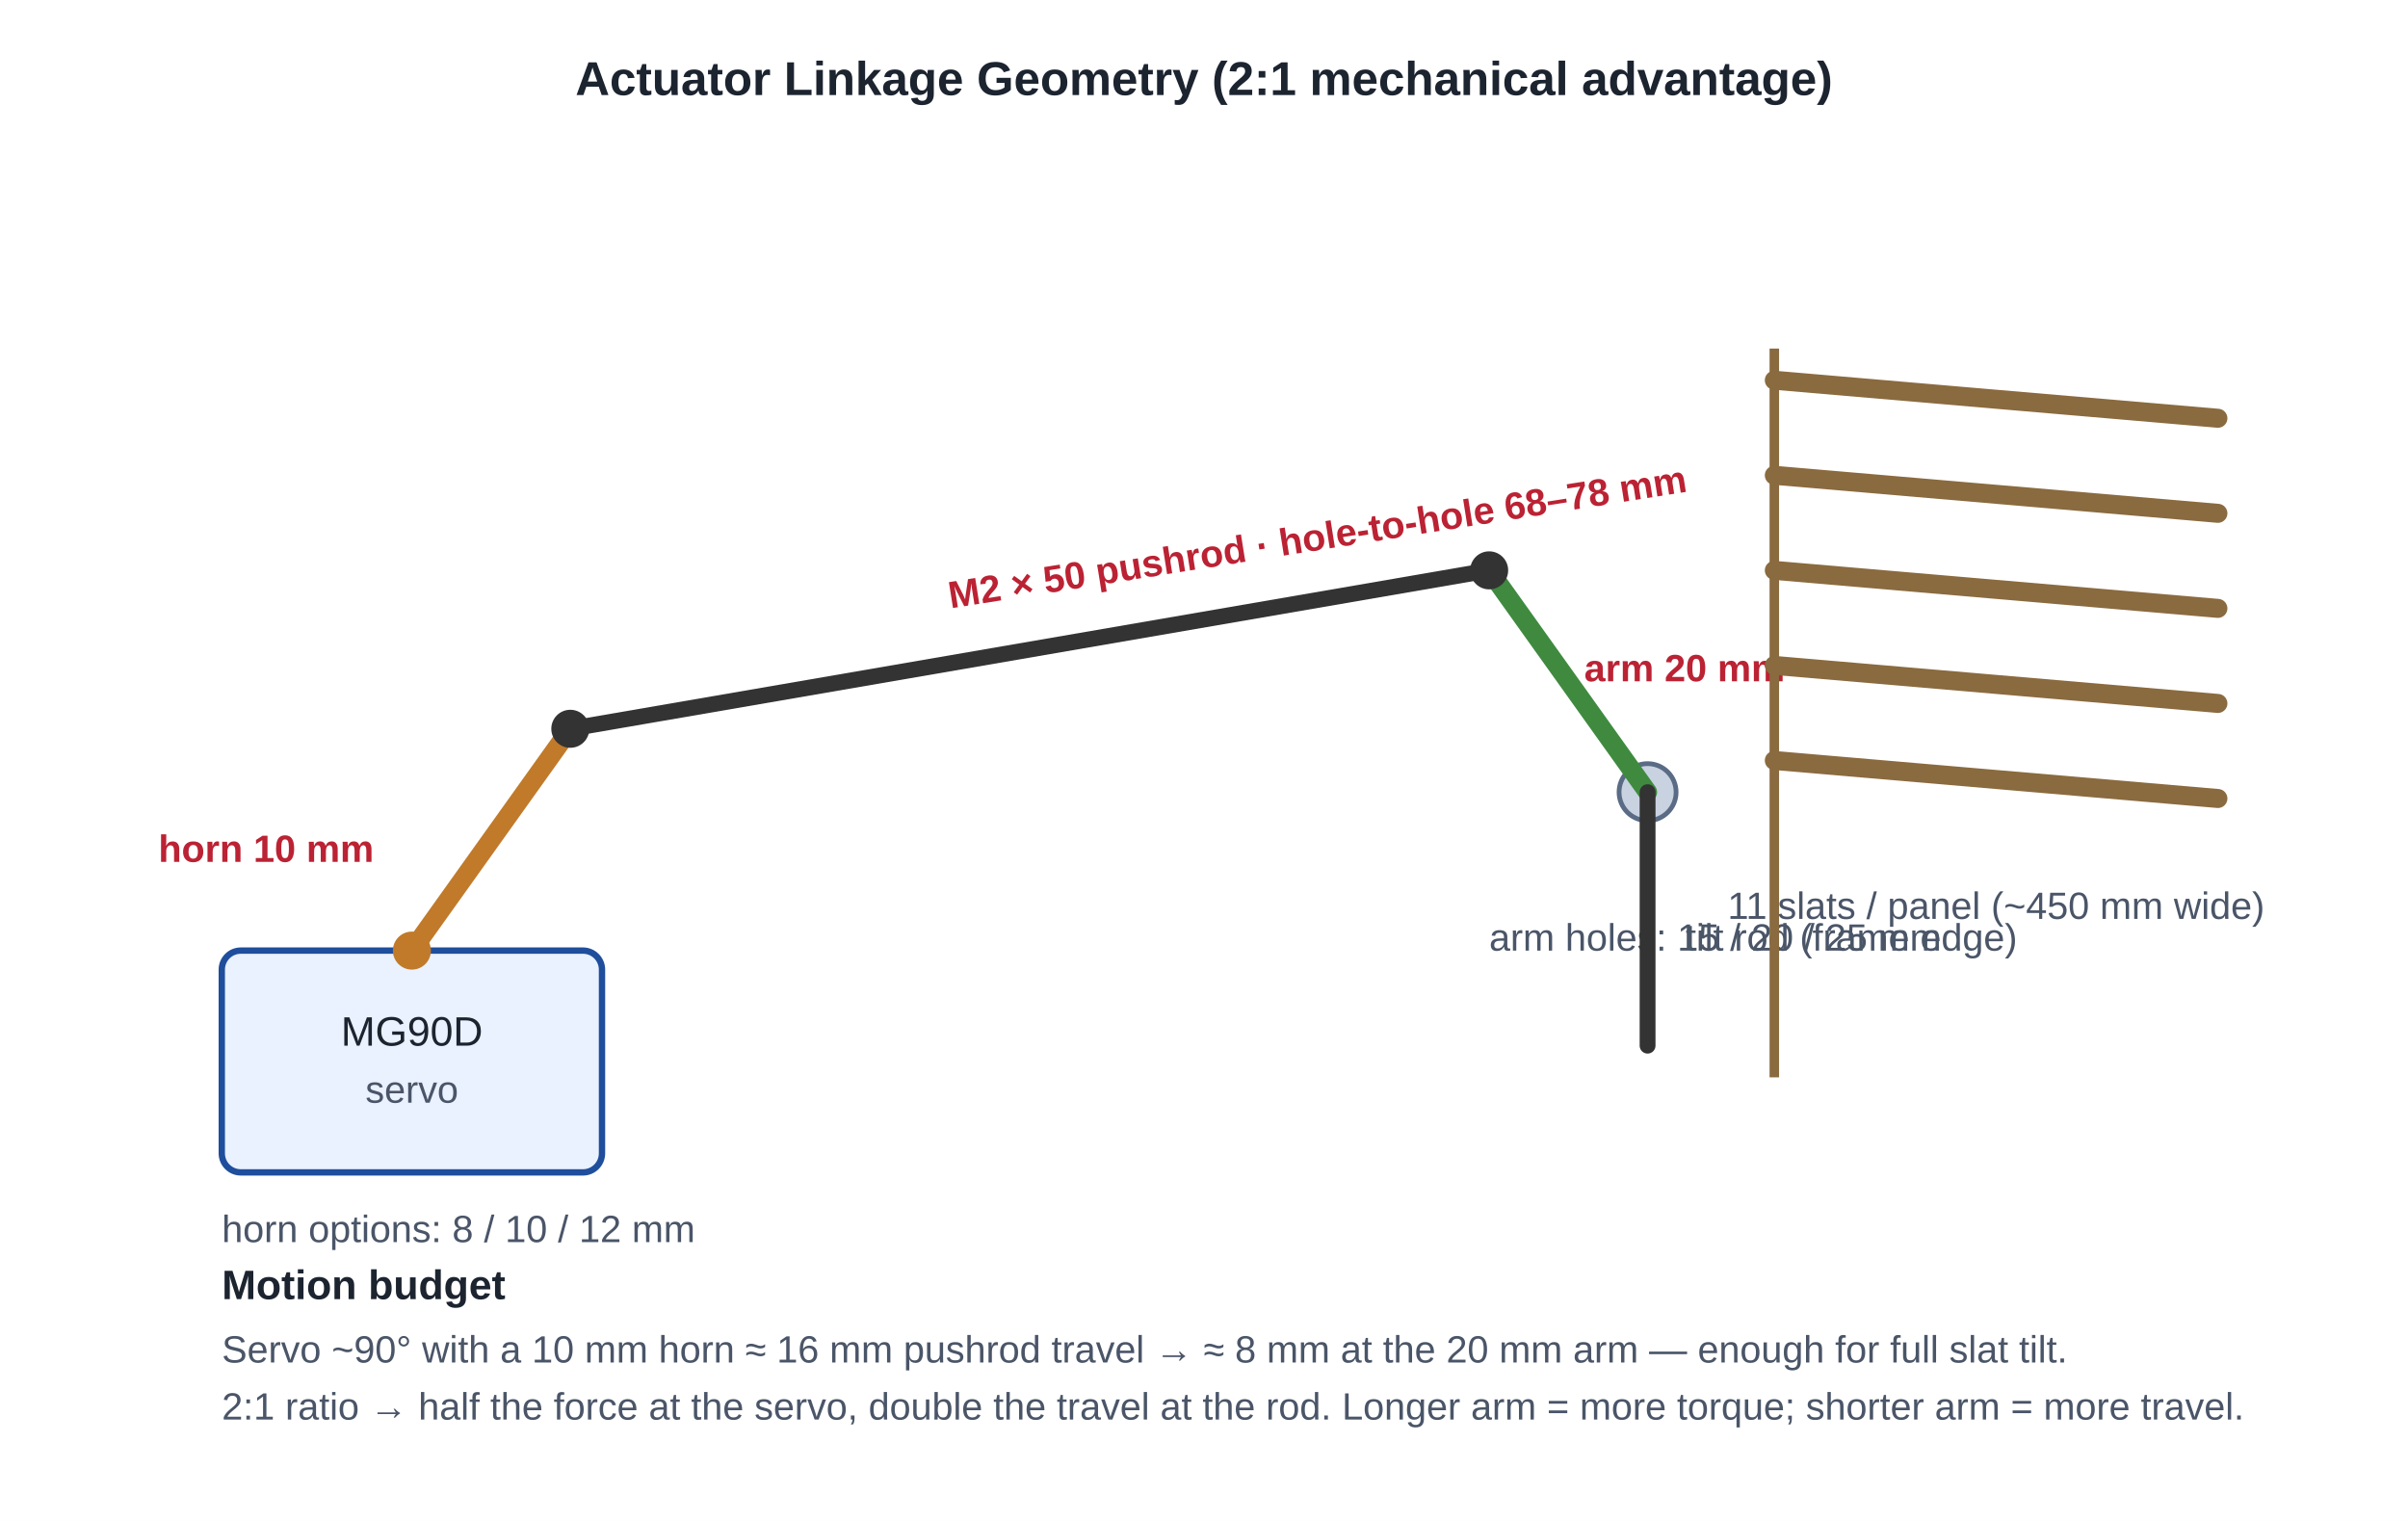
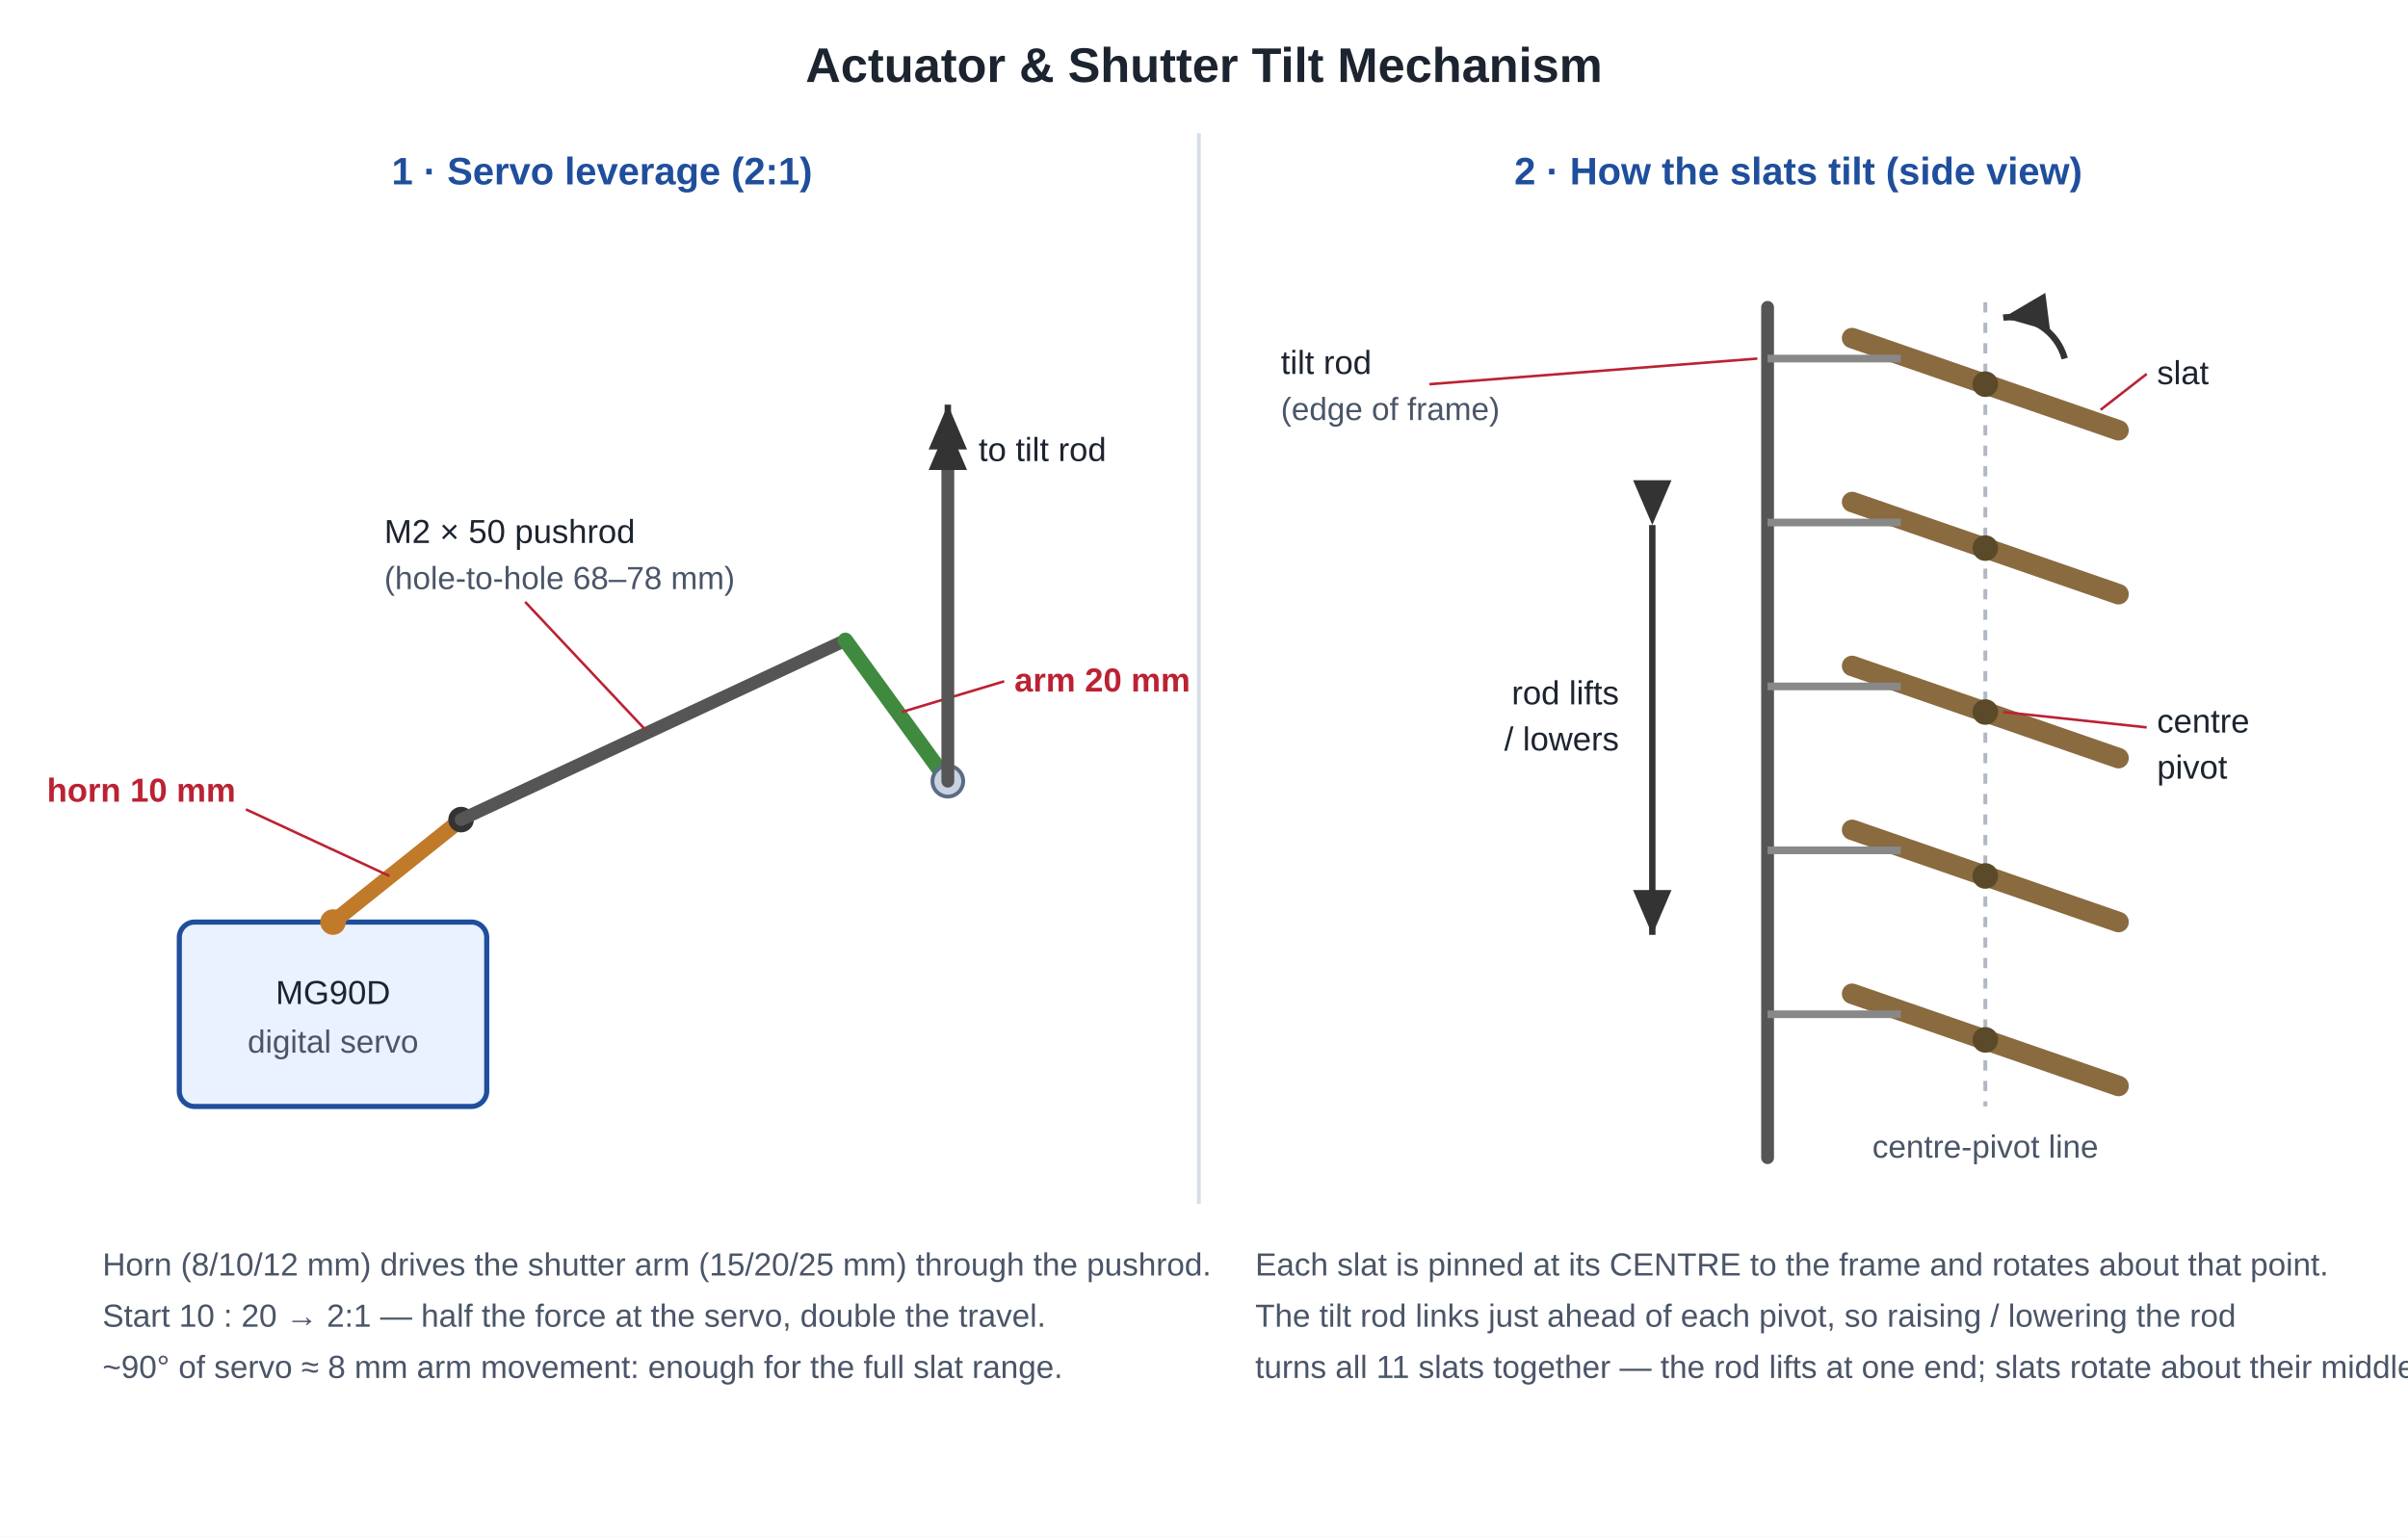
- <svg xmlns="http://www.w3.org/2000/svg" viewBox="0 0 760 480" font-family="Segoe UI, Arial, sans-serif">
-   <rect x="0" y="0" width="760" height="480" fill="#ffffff" />
+ <svg xmlns="http://www.w3.org/2000/svg" viewBox="0 0 940 600" font-family="Segoe UI, Arial, sans-serif">
+   <rect x="0" y="0" width="940" height="600" fill="#ffffff" />
+   <defs>
+     <marker id="ah" markerWidth="10" markerHeight="10" refX="7" refY="3" orient="auto">
+       <path d="M0,0 L7,3 L0,6 Z" fill="#333" />
+     </marker>
+   </defs>
  <style>
-     .tb  { fill:#1c2430; font-size:15px; font-weight:bold; }
-     .t   { fill:#1c2430; font-size:13px; }
-     .ts  { fill:#4a5568; font-size:12px; }
-     .dim { fill:#b23; font-size:12px; font-weight:bold; }
+     .title { fill:#1c2430; font-size:19px; font-weight:bold; }
+     .sub   { fill:#1f4e9c; font-size:15px; font-weight:bold; }
+     .t     { fill:#1c2430; font-size:13px; }
+     .ts    { fill:#4a5568; font-size:12.5px; }
+     .dim   { fill:#b23; font-size:13px; font-weight:bold; }
+     .servo { fill:#eaf1ff; stroke:#1f4e9c; stroke-width:2; }
    .metal { fill:#c9d2e0; stroke:#5a6b85; stroke-width:1.5; }
-     .servo { fill:#eaf1ff; stroke:#1f4e9c; stroke-width:2; }
-     .rod  { stroke:#333; stroke-width:5; stroke-linecap:round; }
-     .arm  { stroke:#3f8a3f; stroke-width:6; stroke-linecap:round; }
-     .horn { stroke:#c07a2a; stroke-width:6; stroke-linecap:round; }
-     .slat { stroke:#8a6a3f; stroke-width:6; stroke-linecap:round; }
-     .dimline { stroke:#b23; stroke-width:1; }
+     .horn  { stroke:#c07a2a; stroke-width:6; stroke-linecap:round; }
+     .rod   { stroke:#555; stroke-width:5; stroke-linecap:round; }
+     .arm   { stroke:#3f8a3f; stroke-width:6; stroke-linecap:round; }
+     .slat  { stroke:#8a6a3f; stroke-width:8; stroke-linecap:round; }
+     .link  { stroke:#888; stroke-width:3; }
+     .lead  { stroke:#b23; stroke-width:1; }
+     .guide { stroke:#b0b8c4; stroke-width:1.5; stroke-dasharray:4 4; }
+     .arr   { stroke:#333; stroke-width:2.5; fill:none; }
  </style>
-   <text x="380" y="30" text-anchor="middle" class="tb" font-size="18">Actuator Linkage Geometry (2:1 mechanical advantage)</text>
-   <rect class="servo" x="70" y="300" width="120" height="70" rx="6" />
-   <text x="130" y="330" text-anchor="middle" class="t">MG90D</text>
-   <text x="130" y="348" text-anchor="middle" class="ts">servo</text>
-   <circle cx="130" cy="300" r="6" fill="#c07a2a" />
-   <line class="horn" x1="130" y1="300" x2="180" y2="230" />
-   <circle cx="180" cy="230" r="6" fill="#333" />
-   <text x="118" y="272" class="dim" text-anchor="end">horn 10 mm</text>
-   <text x="70" y="392" class="ts">horn options: 8 / 10 / 12 mm</text>
-   <line class="rod" x1="180" y1="230" x2="470" y2="180" />
-   <text x="300" y="192" class="dim" transform="rotate(-9 300 192)">M2 × 50 pushrod · hole-to-hole 68–78 mm</text>
-   <circle cx="520" cy="250" r="9" class="metal" />
-   <line class="arm" x1="520" y1="250" x2="470" y2="180" />
-   <circle cx="470" cy="180" r="6" fill="#333" />
-   <text x="500" y="215" class="dim" text-anchor="start">arm 20 mm</text>
-   <text x="470" y="300" class="ts">arm holes: 15 / 20 / 25 mm</text>
-   <line class="rod" x1="520" y1="250" x2="520" y2="330" stroke="#555" stroke-width="4" />
-   <text x="532" y="300" class="ts">tilt rod (frame edge)</text>
+   <text x="470" y="32" text-anchor="middle" class="title">Actuator &amp; Shutter Tilt Mechanism</text>
+   <line x1="468" y1="52" x2="468" y2="470" stroke="#d8dee8" stroke-width="1.5" />
+   <text x="235" y="72" text-anchor="middle" class="sub">1 · Servo leverage (2:1)</text>
+   <rect class="servo" x="70" y="360" width="120" height="72" rx="6" />
+   <text x="130" y="392" text-anchor="middle" class="t">MG90D</text>
+   <text x="130" y="411" text-anchor="middle" class="ts">digital servo</text>
+   <circle cx="130" cy="360" r="5" fill="#c07a2a" />
+   <line class="horn" x1="130" y1="360" x2="180" y2="320" />
+   <circle cx="180" cy="320" r="5" fill="#333" />
+   <line class="lead" x1="152" y1="342" x2="96" y2="316" />
+   <text x="92" y="313" text-anchor="end" class="dim">horn 10 mm</text>
+   <line class="rod" x1="180" y1="320" x2="330" y2="250" />
+   <text x="150" y="212" class="t">M2 × 50 pushrod</text>
+   <text x="150" y="230" class="ts">(hole-to-hole 68–78 mm)</text>
+   <line class="lead" x1="205" y1="235" x2="252" y2="285" />
+   <line class="arm" x1="370" y1="305" x2="330" y2="250" />
+   <circle cx="370" cy="305" r="6" class="metal" />
+   <line class="lead" x1="352" y1="278" x2="392" y2="266" />
+   <text x="396" y="270" class="dim">arm 20 mm</text>
+   <line class="rod" x1="370" y1="305" x2="370" y2="168" />
+   <path class="arr" d="M370,168 l0,-2" marker-end="url(#ah)" />
+   <path class="arr" d="M370,180 L370,158" marker-end="url(#ah)" />
+   <text x="382" y="180" class="t">to tilt rod</text>
+   <text x="40" y="498" class="ts">Horn (8/10/12 mm) drives the shutter arm (15/20/25 mm) through the pushrod.</text>
+   <text x="40" y="518" class="ts">Start 10 : 20 → 2:1 — half the force at the servo, double the travel.</text>
+   <text x="40" y="538" class="ts">~90° of servo ≈ 8 mm arm movement: enough for the full slat range.</text>
+   <text x="702" y="72" text-anchor="middle" class="sub">2 · How the slats tilt (side view)</text>
+   <line class="guide" x1="775" y1="118" x2="775" y2="432" />
+   <line class="rod" x1="690" y1="120" x2="690" y2="452" />
+   <text x="500" y="146" class="t">tilt rod</text>
+   <text x="500" y="164" class="ts">(edge of frame)</text>
+   <line class="lead" x1="558" y1="150" x2="686" y2="140" stroke="#8a94a6" />
+   <path class="arr" d="M645,205 L645,365" marker-start="url(#ah)" marker-end="url(#ah)" />
+   <text x="632" y="275" text-anchor="end" class="t">rod lifts</text>
+   <text x="632" y="293" text-anchor="end" class="t">/ lowers</text>
  <g>
-     <line class="slat" x1="560" y1="120" x2="700" y2="132" />
-     <line class="slat" x1="560" y1="150" x2="700" y2="162" />
-     <line class="slat" x1="560" y1="180" x2="700" y2="192" />
-     <line class="slat" x1="560" y1="210" x2="700" y2="222" />
-     <line class="slat" x1="560" y1="240" x2="700" y2="252" />
+     <g>
+       <line class="slat" x1="723" y1="132" x2="827" y2="168" />
+       <circle cx="775" cy="150" r="5" fill="#5a4a2a" />
+       <line class="link" x1="742" y1="140" x2="690" y2="140" />
+     </g>
+     <g>
+       <line class="slat" x1="723" y1="196" x2="827" y2="232" />
+       <circle cx="775" cy="214" r="5" fill="#5a4a2a" />
+       <line class="link" x1="742" y1="204" x2="690" y2="204" />
+     </g>
+     <g>
+       <line class="slat" x1="723" y1="260" x2="827" y2="296" />
+       <circle cx="775" cy="278" r="5" fill="#5a4a2a" />
+       <line class="link" x1="742" y1="268" x2="690" y2="268" />
+     </g>
+     <g>
+       <line class="slat" x1="723" y1="324" x2="827" y2="360" />
+       <circle cx="775" cy="342" r="5" fill="#5a4a2a" />
+       <line class="link" x1="742" y1="332" x2="690" y2="332" />
+     </g>
+     <g>
+       <line class="slat" x1="723" y1="388" x2="827" y2="424" />
+       <circle cx="775" cy="406" r="5" fill="#5a4a2a" />
+       <line class="link" x1="742" y1="396" x2="690" y2="396" />
+     </g>
  </g>
-   <line x1="560" y1="110" x2="560" y2="340" stroke="#8a6a3f" stroke-width="3" />
-   <text x="630" y="290" text-anchor="middle" class="ts">11 slats / panel (~450 mm wide)</text>
-   <g transform="translate(70,410)">
-     <text x="0" y="0" class="t" font-weight="bold">Motion budget</text>
-     <text x="0" y="20" class="ts">Servo ~90° with a 10 mm horn ≈ 16 mm pushrod travel → ≈ 8 mm at the 20 mm arm — enough for full slat tilt.</text>
-     <text x="0" y="38" class="ts">2:1 ratio → half the force at the servo, double the travel at the rod. Longer arm = more torque; shorter arm = more travel.</text>
-   </g>
+   <path class="arr" d="M806,140 A22 22 0 0 0 782,124" marker-end="url(#ah)" />
+   <text x="842" y="150" class="t">slat</text>
+   <line class="lead" x1="838" y1="146" x2="820" y2="160" stroke="#8a94a6" />
+   <text x="842" y="286" class="t">centre</text>
+   <text x="842" y="304" class="t">pivot</text>
+   <line class="lead" x1="838" y1="284" x2="782" y2="278" stroke="#8a94a6" />
+   <text x="775" y="452" text-anchor="middle" class="ts">centre-pivot line</text>
+   <text x="490" y="498" class="ts">Each slat is pinned at its CENTRE to the frame and rotates about that point.</text>
+   <text x="490" y="518" class="ts">The tilt rod links just ahead of each pivot, so raising / lowering the rod</text>
+   <text x="490" y="538" class="ts">turns all 11 slats together — the rod lifts at one end; slats rotate about their middles.</text>
</svg>
